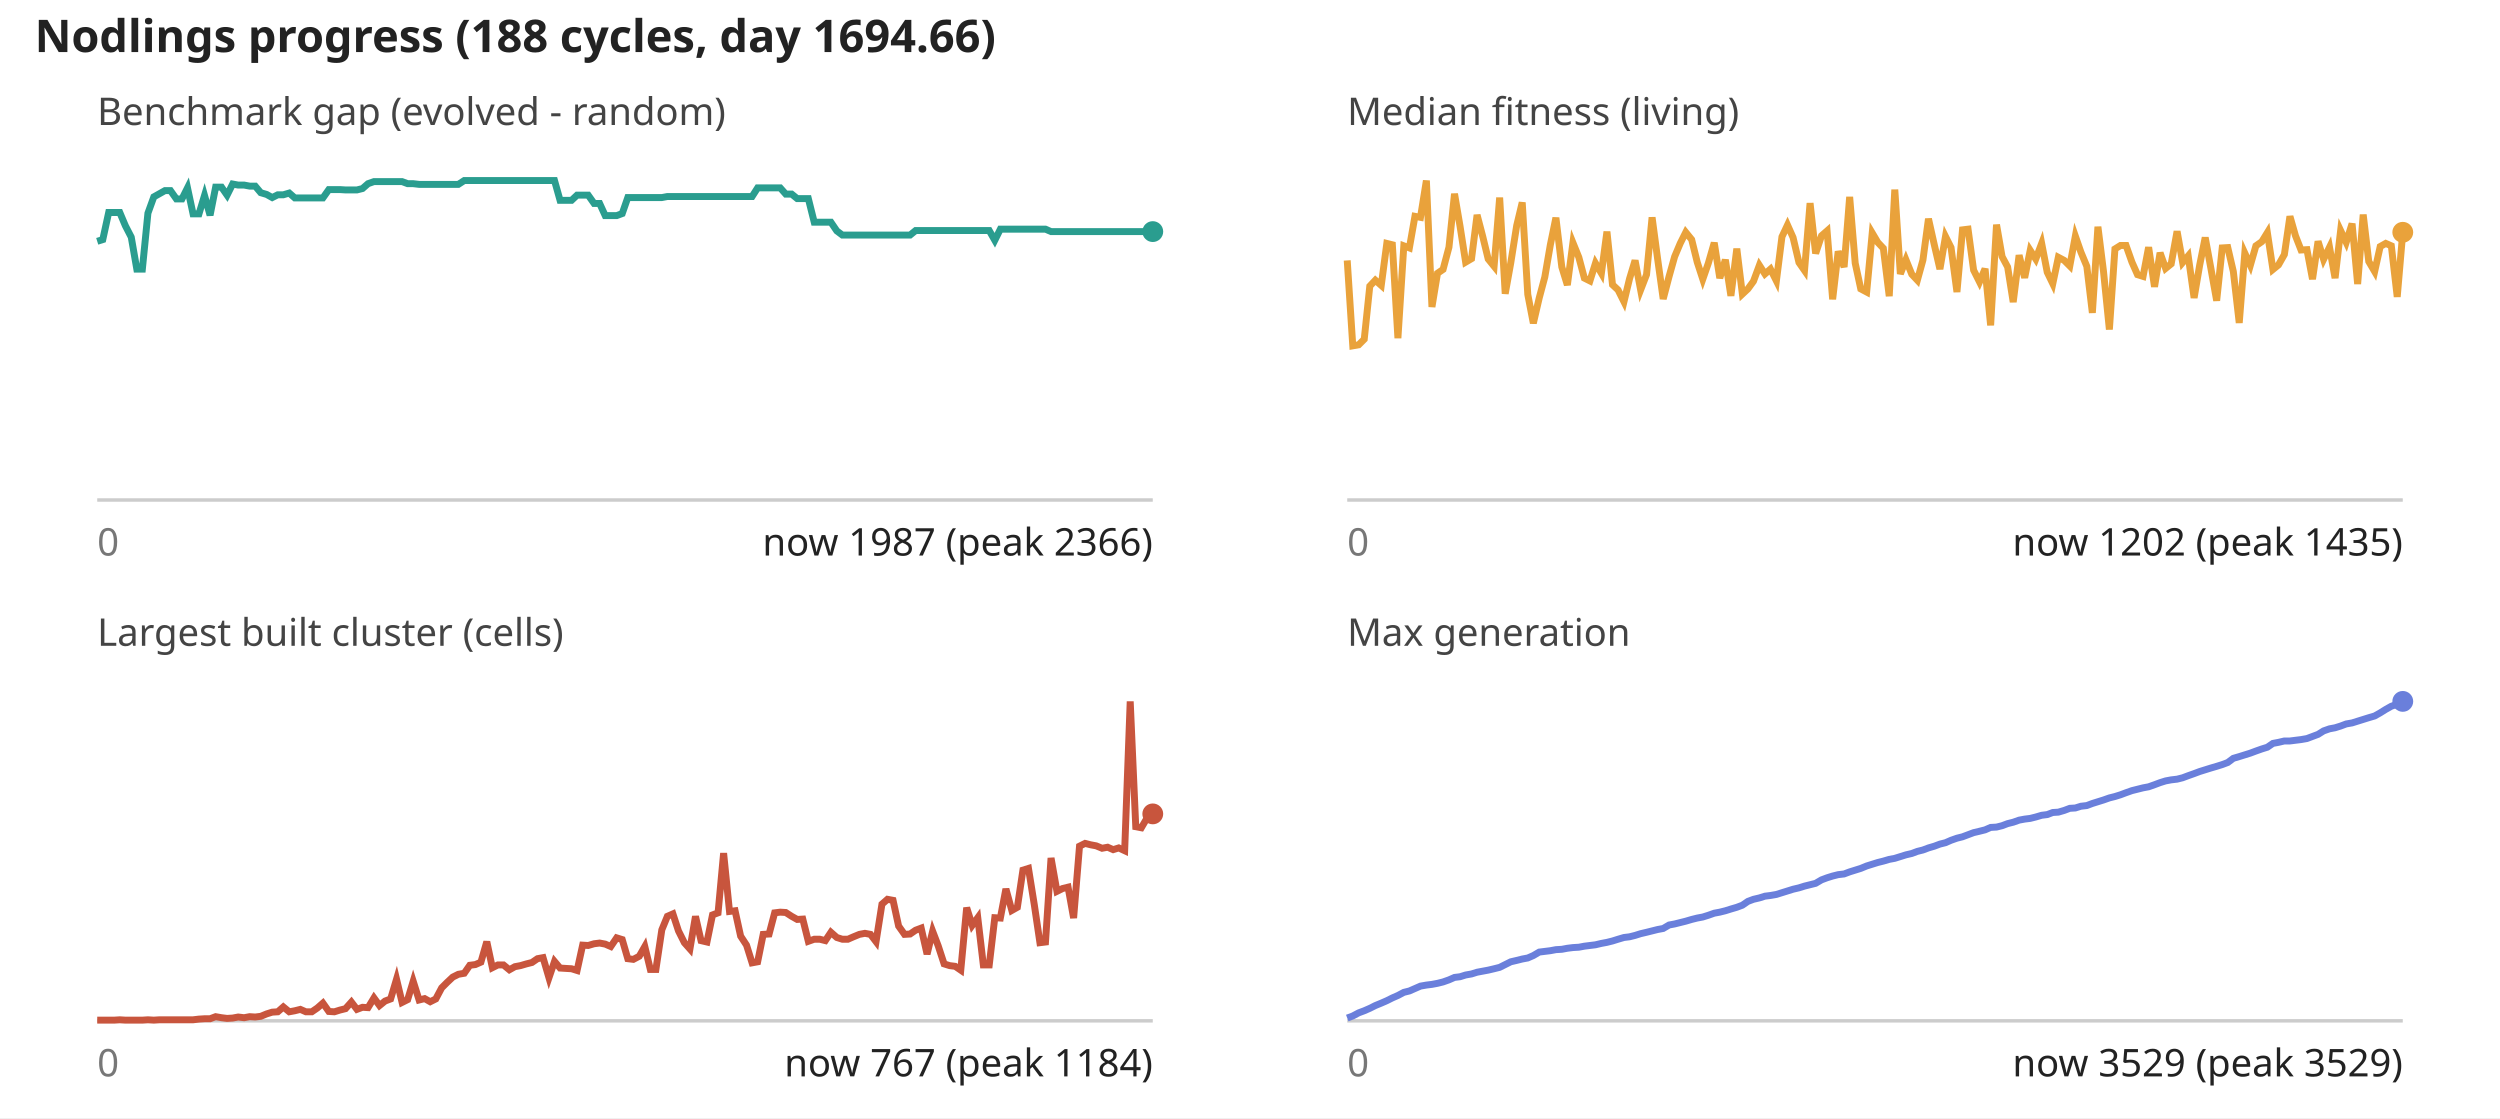
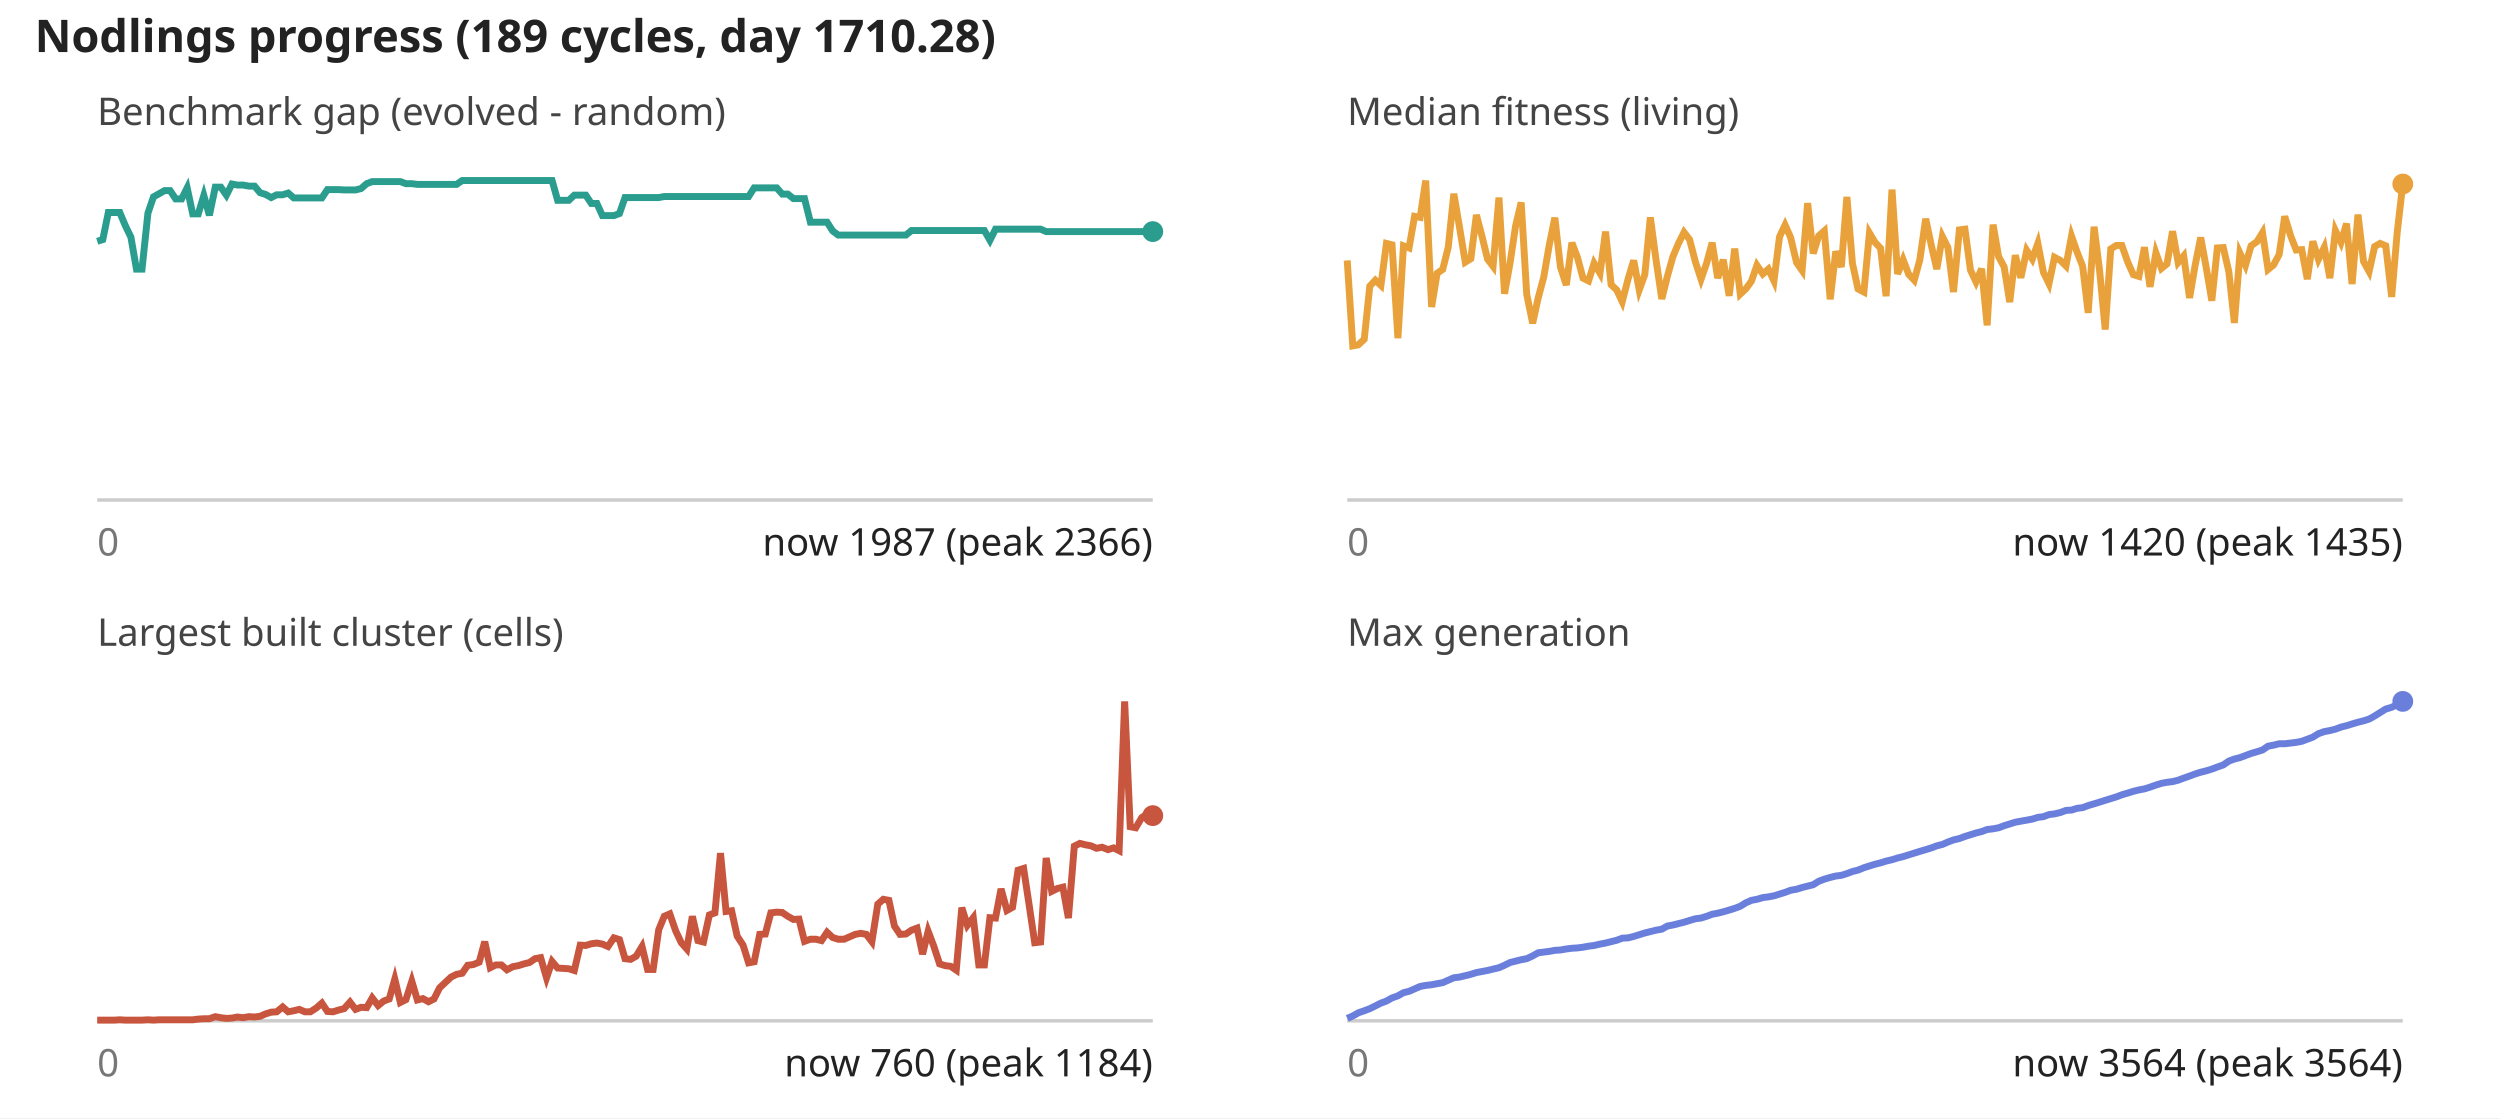
<svg xmlns="http://www.w3.org/2000/svg" viewBox="0 0 720 322" font-family="sans-serif" font-size="11">
  <rect width="100%" height="100%" fill="#fff" />
-   <text x="10" y="15" font-size="13" font-weight="bold" fill="#222">Nodlings progress (188 cycles, day 1694.66)</text>
+   <text x="10" y="15" font-size="13" font-weight="bold" fill="#222">Nodlings progress (189 cycles, day 1710.28)</text>
  <text x="28" y="36" fill="#444">Benchmark gap (evolved - random)</text>
  <line x1="28" y1="144" x2="332" y2="144" stroke="#ccc" />
-   <polyline fill="none" stroke="#2a9d8f" stroke-width="2" points="28.0,69.5 29.6,69.0 31.3,61.2 32.9,61.2 34.5,61.2 36.1,65.0 37.8,68.3 39.4,77.5 41.0,77.5 42.6,61.4 44.3,56.7 45.9,55.8 47.5,54.9 49.1,54.9 50.8,57.3 52.4,57.3 54.0,54.1 55.6,61.6 57.3,61.6 58.9,56.3 60.5,62.0 62.1,53.9 63.8,53.9 65.4,56.2 67.0,53.0 68.6,53.3 70.3,53.3 71.9,53.6 73.5,53.6 75.1,55.5 76.8,56.0 78.4,56.9 80.0,56.1 81.6,56.1 83.3,55.6 84.9,57.0 86.5,57.0 88.1,57.0 89.8,57.0 91.4,57.0 93.0,57.0 94.7,54.6 96.3,54.6 97.9,54.6 99.5,54.7 101.2,54.7 102.8,54.7 104.4,54.3 106.0,52.9 107.7,52.3 109.3,52.3 110.9,52.3 112.5,52.3 114.2,52.3 115.8,52.3 117.4,52.9 119.0,52.9 120.7,53.1 122.3,53.1 123.9,53.1 125.5,53.1 127.2,53.1 128.8,53.1 130.4,53.1 132.0,53.1 133.7,52.0 135.3,52.0 136.9,52.0 138.5,52.0 140.2,52.0 141.8,52.0 143.4,52.0 145.0,52.0 146.7,52.0 148.3,52.0 149.9,52.0 151.6,52.0 153.2,52.0 154.8,52.0 156.4,52.0 158.1,52.0 159.7,52.0 161.3,57.7 162.9,57.7 164.6,57.7 166.2,56.2 167.8,56.2 169.4,56.2 171.1,58.6 172.7,58.6 174.3,62.1 175.9,62.1 177.6,62.1 179.2,61.5 180.8,56.9 182.4,56.9 184.1,56.9 185.7,56.9 187.3,56.9 188.9,56.9 190.6,56.9 192.2,56.6 193.8,56.6 195.4,56.6 197.1,56.6 198.7,56.6 200.3,56.6 201.9,56.6 203.6,56.6 205.2,56.6 206.8,56.6 208.4,56.6 210.1,56.6 211.7,56.6 213.3,56.6 215.0,56.6 216.6,56.6 218.2,54.1 219.8,54.1 221.5,54.1 223.1,54.1 224.7,54.1 226.3,55.9 228.0,55.9 229.6,57.2 231.2,57.2 232.8,57.2 234.5,64.0 236.1,64.0 237.7,64.0 239.3,64.0 241.0,66.5 242.6,67.7 244.2,67.7 245.8,67.7 247.5,67.7 249.1,67.7 250.7,67.7 252.3,67.7 254.0,67.7 255.6,67.7 257.2,67.7 258.8,67.7 260.5,67.7 262.1,67.7 263.7,66.4 265.3,66.4 267.0,66.4 268.6,66.4 270.2,66.4 271.9,66.4 273.5,66.4 275.1,66.4 276.7,66.4 278.4,66.4 280.0,66.4 281.6,66.4 283.2,66.4 284.9,66.4 286.5,69.2 288.1,66.0 289.7,66.0 291.4,66.0 293.0,66.0 294.6,66.0 296.2,66.0 297.9,66.0 299.5,66.0 301.1,66.0 302.7,66.7 304.4,66.7 306.0,66.7 307.6,66.7 309.2,66.7 310.9,66.7 312.5,66.7 314.1,66.7 315.7,66.7 317.4,66.7 319.0,66.7 320.6,66.7 322.2,66.7 323.9,66.7 325.5,66.7 327.1,66.7 328.7,66.7 330.4,66.7 332.0,66.7" />
+   <polyline fill="none" stroke="#2a9d8f" stroke-width="2" points="28.0,69.5 29.6,69.0 31.2,61.2 32.9,61.2 34.5,61.2 36.1,65.0 37.7,68.3 39.3,77.5 40.9,77.5 42.6,61.4 44.2,56.7 45.8,55.8 47.4,54.9 49.0,54.9 50.6,57.3 52.3,57.3 53.9,54.1 55.5,61.6 57.1,61.6 58.7,56.3 60.3,62.0 62.0,53.9 63.6,53.9 65.2,56.2 66.8,53.0 68.4,53.3 70.0,53.3 71.7,53.6 73.3,53.6 74.9,55.5 76.5,56.0 78.1,56.9 79.7,56.1 81.4,56.1 83.0,55.6 84.6,57.0 86.2,57.0 87.8,57.0 89.4,57.0 91.1,57.0 92.7,57.0 94.3,54.6 95.9,54.6 97.5,54.6 99.1,54.7 100.8,54.7 102.4,54.7 104.0,54.3 105.6,52.9 107.2,52.3 108.9,52.3 110.5,52.3 112.1,52.3 113.7,52.3 115.3,52.3 116.9,52.9 118.6,52.9 120.2,53.1 121.8,53.1 123.4,53.1 125.0,53.1 126.6,53.1 128.3,53.1 129.9,53.1 131.5,53.1 133.1,52.0 134.7,52.0 136.3,52.0 138.0,52.0 139.6,52.0 141.2,52.0 142.8,52.0 144.4,52.0 146.0,52.0 147.7,52.0 149.3,52.0 150.9,52.0 152.5,52.0 154.1,52.0 155.7,52.0 157.4,52.0 159.0,52.0 160.6,57.7 162.2,57.7 163.8,57.7 165.4,56.2 167.1,56.2 168.7,56.2 170.3,58.6 171.9,58.6 173.5,62.1 175.1,62.1 176.8,62.1 178.4,61.5 180.0,56.9 181.6,56.9 183.2,56.9 184.9,56.9 186.5,56.9 188.1,56.9 189.7,56.9 191.3,56.6 192.9,56.6 194.6,56.6 196.2,56.6 197.8,56.6 199.4,56.6 201.0,56.6 202.6,56.6 204.3,56.6 205.9,56.6 207.5,56.6 209.1,56.6 210.7,56.6 212.3,56.6 214.0,56.6 215.6,56.6 217.2,54.1 218.8,54.1 220.4,54.1 222.0,54.1 223.7,54.1 225.3,55.9 226.9,55.9 228.5,57.2 230.1,57.2 231.7,57.2 233.4,64.0 235.0,64.0 236.6,64.0 238.2,64.0 239.8,66.5 241.4,67.7 243.1,67.7 244.7,67.7 246.3,67.7 247.9,67.7 249.5,67.7 251.1,67.7 252.8,67.7 254.4,67.7 256.0,67.7 257.6,67.7 259.2,67.7 260.9,67.7 262.5,66.4 264.1,66.4 265.7,66.4 267.3,66.4 268.9,66.4 270.6,66.4 272.2,66.4 273.8,66.4 275.4,66.4 277.0,66.4 278.6,66.4 280.3,66.4 281.9,66.4 283.5,66.4 285.1,69.2 286.7,66.0 288.3,66.0 290.0,66.0 291.6,66.0 293.2,66.0 294.8,66.0 296.4,66.0 298.0,66.0 299.7,66.0 301.3,66.7 302.9,66.7 304.5,66.7 306.1,66.7 307.7,66.7 309.4,66.7 311.0,66.7 312.6,66.7 314.2,66.7 315.8,66.7 317.4,66.7 319.1,66.7 320.7,66.7 322.3,66.7 323.9,66.7 325.5,66.7 327.1,66.7 328.8,66.7 330.4,66.7 332.0,66.7" />
  <circle cx="332.0" cy="66.7" r="3" fill="#2a9d8f" />
  <text x="28" y="160" fill="#777">0</text>
  <text x="332" y="160" text-anchor="end" fill="#222">now 1987 (peak 2366)</text>
  <text x="388" y="36" fill="#444">Median fitness (living)</text>
  <line x1="388" y1="144" x2="692" y2="144" stroke="#ccc" />
-   <polyline fill="none" stroke="#e9a23b" stroke-width="2" points="388.0,75.0 389.6,99.6 391.3,99.3 392.9,97.7 394.5,82.4 396.1,80.7 397.8,82.2 399.4,70.1 401.0,70.5 402.6,97.4 404.3,70.8 405.9,71.4 407.5,62.3 409.1,62.6 410.8,52.0 412.4,88.4 414.0,78.7 415.6,77.6 417.3,71.2 418.9,55.8 420.5,65.2 422.1,75.5 423.8,74.5 425.4,61.9 427.0,68.0 428.6,74.6 430.3,76.7 431.9,56.9 433.5,84.6 435.1,75.7 436.8,65.0 438.4,58.3 440.0,84.8 441.6,93.1 443.3,85.8 444.9,79.8 446.5,70.5 448.1,62.7 449.8,76.9 451.4,82.1 453.0,69.9 454.7,74.1 456.3,80.1 457.9,80.9 459.5,75.8 461.2,78.7 462.8,66.7 464.4,82.0 466.0,83.5 467.7,86.9 469.3,80.3 470.9,75.0 472.5,83.5 474.2,79.1 475.8,62.6 477.4,74.6 479.0,86.1 480.7,79.6 482.3,73.9 483.9,70.1 485.5,66.9 487.2,69.0 488.8,75.5 490.4,80.4 492.0,75.8 493.7,69.9 495.3,80.1 496.9,74.8 498.5,85.2 500.2,71.6 501.8,84.7 503.4,83.2 505.0,81.0 506.7,76.4 508.3,78.9 509.9,77.5 511.6,80.9 513.2,68.2 514.8,64.8 516.4,68.4 518.1,75.6 519.7,77.9 521.3,58.5 522.9,73.0 524.6,67.9 526.2,66.5 527.8,86.2 529.4,72.4 531.1,76.9 532.7,56.7 534.3,75.8 535.9,83.2 537.6,84.1 539.2,67.1 540.8,69.8 542.4,71.5 544.1,85.3 545.7,54.6 547.3,78.9 548.9,74.8 550.6,79.0 552.2,80.7 553.8,74.9 555.4,63.0 557.1,70.6 558.7,77.5 560.3,68.1 561.9,71.3 563.6,84.1 565.2,66.2 566.8,66.0 568.4,77.8 570.1,81.2 571.7,77.4 573.3,93.7 575.0,64.7 576.6,73.9 578.2,76.9 579.8,87.0 581.5,73.5 583.1,80.0 584.7,72.1 586.3,74.6 588.0,70.1 589.6,78.4 591.2,81.7 592.8,74.1 594.5,75.0 596.1,76.6 597.7,68.0 599.3,72.6 601.0,76.7 602.6,90.1 604.2,65.3 605.8,78.1 607.5,94.9 609.1,71.7 610.7,70.7 612.3,70.7 614.0,75.5 615.6,79.1 617.2,79.6 618.8,71.2 620.5,82.6 622.1,72.8 623.7,77.3 625.3,76.0 627.0,66.6 628.6,75.6 630.2,73.7 631.9,85.8 633.5,76.4 635.1,68.4 636.7,77.1 638.4,86.6 640.0,71.4 641.6,71.3 643.2,78.2 644.9,93.0 646.5,72.9 648.1,76.4 649.7,70.8 651.4,69.6 653.0,67.0 654.6,77.6 656.2,76.3 657.9,73.3 659.5,62.3 661.1,67.9 662.7,72.0 664.4,71.9 666.0,80.4 667.6,69.5 669.2,74.7 670.9,71.2 672.5,80.1 674.1,66.4 675.7,69.8 677.4,64.4 679.0,81.8 680.6,61.8 682.2,75.3 683.9,78.2 685.5,71.0 687.1,70.1 688.7,70.8 690.4,85.5 692.0,66.9" />
-   <circle cx="692.0" cy="66.9" r="3" fill="#e9a23b" />
+   <polyline fill="none" stroke="#e9a23b" stroke-width="2" points="388.0,75.0 389.6,99.6 391.2,99.3 392.9,97.7 394.5,82.4 396.1,80.7 397.7,82.2 399.3,70.1 400.9,70.5 402.6,97.4 404.2,70.8 405.8,71.4 407.4,62.3 409.0,62.6 410.6,52.0 412.3,88.4 413.9,78.7 415.5,77.6 417.1,71.2 418.7,55.8 420.3,65.2 422.0,75.5 423.6,74.5 425.2,61.9 426.8,68.0 428.4,74.6 430.0,76.7 431.7,56.9 433.3,84.6 434.9,75.7 436.5,65.0 438.1,58.3 439.7,84.8 441.4,93.1 443.0,85.8 444.6,79.8 446.2,70.5 447.8,62.7 449.4,76.9 451.1,82.1 452.7,69.9 454.3,74.1 455.9,80.1 457.5,80.9 459.1,75.8 460.8,78.7 462.4,66.7 464.0,82.0 465.6,83.5 467.2,86.9 468.9,80.3 470.5,75.0 472.1,83.5 473.7,79.1 475.3,62.6 476.9,74.6 478.6,86.1 480.2,79.6 481.8,73.9 483.4,70.1 485.0,66.9 486.6,69.0 488.3,75.5 489.9,80.4 491.5,75.8 493.1,69.9 494.7,80.1 496.3,74.8 498.0,85.2 499.6,71.6 501.2,84.7 502.8,83.2 504.4,81.0 506.0,76.4 507.7,78.9 509.3,77.5 510.9,80.9 512.5,68.2 514.1,64.8 515.7,68.4 517.4,75.6 519.0,77.9 520.6,58.5 522.2,73.0 523.8,67.9 525.4,66.5 527.1,86.2 528.7,72.4 530.3,76.9 531.9,56.7 533.5,75.8 535.1,83.2 536.8,84.1 538.4,67.1 540.0,69.8 541.6,71.5 543.2,85.3 544.9,54.6 546.5,78.9 548.1,74.8 549.7,79.0 551.3,80.7 552.9,74.9 554.6,63.0 556.2,70.6 557.8,77.5 559.4,68.1 561.0,71.3 562.6,84.1 564.3,66.2 565.9,66.0 567.5,77.8 569.1,81.2 570.7,77.4 572.3,93.7 574.0,64.7 575.6,73.9 577.2,76.9 578.8,87.0 580.4,73.5 582.0,80.0 583.7,72.1 585.3,74.6 586.9,70.1 588.5,78.4 590.1,81.7 591.7,74.1 593.4,75.0 595.0,76.6 596.6,68.0 598.2,72.6 599.8,76.7 601.4,90.1 603.1,65.3 604.7,78.1 606.3,94.9 607.9,71.7 609.5,70.7 611.1,70.7 612.8,75.5 614.4,79.1 616.0,79.6 617.6,71.2 619.2,82.6 620.9,72.8 622.5,77.3 624.1,76.0 625.7,66.6 627.3,75.6 628.9,73.7 630.6,85.8 632.2,76.4 633.8,68.4 635.4,77.1 637.0,86.6 638.6,71.4 640.3,71.3 641.9,78.2 643.5,93.0 645.1,72.9 646.7,76.4 648.3,70.8 650.0,69.6 651.6,67.0 653.2,77.6 654.8,76.3 656.4,73.3 658.0,62.3 659.7,67.9 661.3,72.0 662.9,71.9 664.5,80.4 666.1,69.5 667.7,74.7 669.4,71.2 671.0,80.1 672.6,66.4 674.2,69.8 675.8,64.4 677.4,81.8 679.1,61.8 680.7,75.3 682.3,78.2 683.9,71.0 685.5,70.1 687.1,70.8 688.8,85.5 690.4,66.9 692.0,53.0" />
+   <circle cx="692.0" cy="53.0" r="3" fill="#e9a23b" />
  <text x="388" y="160" fill="#777">0</text>
-   <text x="692" y="160" text-anchor="end" fill="#222">now 1202 (peak 1435)</text>
+   <text x="692" y="160" text-anchor="end" fill="#222">now 1420 (peak 1435)</text>
  <text x="28" y="186" fill="#444">Largest built cluster (cells)</text>
  <line x1="28" y1="294" x2="332" y2="294" stroke="#ccc" />
-   <polyline fill="none" stroke="#c8553d" stroke-width="2" points="28.0,293.8 29.6,293.8 31.3,293.8 32.9,293.8 34.5,293.7 36.1,293.8 37.8,293.8 39.4,293.8 41.0,293.8 42.6,293.7 44.3,293.8 45.9,293.7 47.5,293.7 49.1,293.7 50.8,293.7 52.4,293.7 54.0,293.7 55.6,293.7 57.3,293.5 58.9,293.4 60.5,293.4 62.1,292.8 63.8,293.1 65.4,293.3 67.0,293.2 68.6,292.9 70.3,293.1 71.9,292.8 73.5,292.9 75.1,292.7 76.8,292.0 78.4,291.5 80.0,291.4 81.6,290.0 83.3,291.4 84.9,291.1 86.5,290.7 88.1,291.4 89.8,291.4 91.4,290.3 93.0,288.9 94.7,291.3 96.3,291.4 97.9,290.9 99.5,290.5 101.2,288.6 102.8,290.7 104.4,290.1 106.0,290.2 107.7,287.4 109.3,289.6 110.9,288.3 112.5,287.7 114.2,282.0 115.8,288.7 117.4,287.9 119.0,282.6 120.7,288.0 122.3,287.6 123.9,288.5 125.5,287.7 127.2,284.5 128.8,282.9 130.4,281.4 132.0,280.6 133.7,280.3 135.3,278.0 136.9,277.8 138.5,277.1 140.2,271.2 141.8,278.7 143.4,277.9 145.0,277.9 146.7,279.3 148.3,278.4 149.9,278.1 151.6,277.6 153.2,277.2 154.8,276.1 156.4,275.8 158.1,281.6 159.7,276.9 161.3,278.8 162.9,278.9 164.6,279.0 166.2,279.5 167.8,272.2 169.4,272.3 171.1,271.8 172.7,271.6 174.3,271.9 175.9,272.6 177.6,270.1 179.2,270.6 180.8,276.1 182.4,276.3 184.1,275.4 185.7,272.6 187.3,279.2 188.9,279.2 190.6,267.8 192.2,263.9 193.8,263.2 195.4,268.1 197.1,271.5 198.7,273.3 200.3,263.9 201.9,270.9 203.6,271.3 205.2,263.5 206.8,262.9 208.4,245.7 210.1,262.5 211.7,262.3 213.3,269.6 215.0,272.2 216.6,277.3 218.2,277.0 219.8,269.1 221.5,269.0 223.1,262.9 224.7,262.7 226.3,262.8 228.0,263.9 229.6,264.8 231.2,264.7 232.8,271.1 234.5,270.5 236.1,270.5 237.7,270.9 239.3,268.5 241.0,270.0 242.6,270.5 244.2,270.5 245.8,269.8 247.5,269.1 249.1,268.8 250.7,269.1 252.3,271.2 254.0,260.4 255.6,259.0 257.2,259.3 258.8,266.7 260.5,269.1 262.1,269.0 263.7,267.9 265.3,267.3 267.0,274.8 268.6,268.2 270.2,272.4 271.9,277.6 273.5,278.1 275.1,278.3 276.7,279.4 278.4,261.4 280.0,266.5 281.6,264.3 283.2,277.9 284.9,277.9 286.5,264.3 288.1,264.4 289.7,256.0 291.4,262.2 293.0,261.3 294.6,250.6 296.2,250.1 297.9,260.7 299.5,271.5 301.1,271.3 302.7,247.1 304.4,256.7 306.0,255.9 307.6,255.5 309.2,264.4 310.9,243.7 312.5,242.9 314.1,243.3 315.7,243.6 317.4,244.3 319.0,244.0 320.6,244.7 322.2,244.2 323.9,245.0 325.5,202.0 327.1,238.1 328.7,238.4 330.4,235.5 332.0,234.4" />
-   <circle cx="332.0" cy="234.4" r="3" fill="#c8553d" />
+   <polyline fill="none" stroke="#c8553d" stroke-width="2" points="28.0,293.8 29.6,293.8 31.2,293.8 32.9,293.8 34.5,293.7 36.1,293.8 37.7,293.8 39.3,293.8 40.9,293.8 42.6,293.7 44.2,293.8 45.8,293.7 47.4,293.7 49.0,293.7 50.6,293.7 52.3,293.7 53.9,293.7 55.5,293.7 57.1,293.5 58.7,293.4 60.3,293.4 62.0,292.8 63.6,293.1 65.2,293.3 66.8,293.2 68.4,292.9 70.0,293.1 71.7,292.8 73.3,292.9 74.9,292.7 76.5,292.0 78.1,291.5 79.7,291.4 81.4,290.0 83.0,291.4 84.6,291.1 86.2,290.7 87.8,291.4 89.4,291.4 91.1,290.3 92.7,288.9 94.3,291.3 95.9,291.4 97.5,290.9 99.1,290.5 100.8,288.6 102.4,290.7 104.0,290.1 105.6,290.2 107.2,287.4 108.9,289.6 110.5,288.3 112.1,287.7 113.7,282.0 115.3,288.7 116.9,287.9 118.6,282.6 120.2,288.0 121.8,287.6 123.4,288.5 125.0,287.7 126.6,284.5 128.3,282.9 129.9,281.4 131.5,280.6 133.1,280.3 134.7,278.0 136.3,277.8 138.0,277.1 139.6,271.2 141.2,278.7 142.8,277.9 144.4,277.9 146.0,279.3 147.7,278.4 149.3,278.1 150.9,277.6 152.5,277.2 154.1,276.1 155.7,275.8 157.4,281.6 159.0,276.9 160.6,278.8 162.2,278.9 163.8,279.0 165.4,279.5 167.1,272.2 168.7,272.3 170.3,271.8 171.9,271.6 173.5,271.9 175.1,272.6 176.8,270.1 178.4,270.6 180.0,276.1 181.6,276.3 183.2,275.4 184.9,272.6 186.5,279.2 188.1,279.2 189.7,267.8 191.3,263.9 192.9,263.2 194.6,268.1 196.2,271.5 197.8,273.3 199.4,263.9 201.0,270.9 202.6,271.3 204.3,263.5 205.9,262.9 207.5,245.7 209.1,262.5 210.7,262.3 212.3,269.6 214.0,272.2 215.6,277.3 217.2,277.0 218.8,269.1 220.4,269.0 222.0,262.9 223.7,262.7 225.3,262.8 226.9,263.9 228.5,264.8 230.1,264.7 231.7,271.1 233.4,270.5 235.0,270.5 236.6,270.9 238.2,268.5 239.8,270.0 241.4,270.5 243.1,270.5 244.7,269.8 246.3,269.1 247.9,268.8 249.5,269.1 251.1,271.2 252.8,260.4 254.4,259.0 256.0,259.3 257.6,266.7 259.2,269.1 260.9,269.0 262.5,267.9 264.1,267.3 265.7,274.8 267.3,268.2 268.9,272.4 270.6,277.6 272.2,278.1 273.8,278.3 275.4,279.4 277.0,261.4 278.6,266.5 280.3,264.3 281.9,277.9 283.5,277.9 285.1,264.3 286.7,264.4 288.3,256.0 290.0,262.2 291.6,261.3 293.2,250.6 294.8,250.1 296.4,260.7 298.0,271.5 299.7,271.3 301.3,247.1 302.9,256.7 304.5,255.9 306.1,255.5 307.7,264.4 309.4,243.7 311.0,242.9 312.6,243.3 314.2,243.6 315.8,244.3 317.4,244.0 319.1,244.7 320.7,244.2 322.3,245.0 323.9,202.0 325.5,238.1 327.1,238.4 328.8,235.5 330.4,234.4 332.0,234.9" />
+   <circle cx="332.0" cy="234.9" r="3" fill="#c8553d" />
  <text x="28" y="310" fill="#777">0</text>
-   <text x="332" y="310" text-anchor="end" fill="#222">now 767 (peak 1184)</text>
+   <text x="332" y="310" text-anchor="end" fill="#222">now 760 (peak 1184)</text>
  <text x="388" y="186" fill="#444">Max generation</text>
  <line x1="388" y1="294" x2="692" y2="294" stroke="#ccc" />
-   <polyline fill="none" stroke="#6a7fdb" stroke-width="2" points="388.0,293.2 389.6,292.6 391.3,291.7 392.9,291.1 394.5,290.4 396.1,289.6 397.8,288.9 399.4,288.2 401.0,287.4 402.6,286.7 404.3,285.8 405.9,285.4 407.5,284.7 409.1,284.0 410.8,283.7 412.4,283.5 414.0,283.2 415.6,282.8 417.3,282.2 418.9,281.5 420.5,281.3 422.1,280.8 423.8,280.5 425.4,280.0 427.0,279.7 428.6,279.4 430.3,279.0 431.9,278.6 433.5,277.8 435.1,277.0 436.8,276.6 438.4,276.2 440.0,275.9 441.6,275.2 443.3,274.2 444.9,274.0 446.5,273.8 448.1,273.5 449.8,273.4 451.4,273.1 453.0,272.9 454.7,272.8 456.3,272.5 457.9,272.3 459.5,272.1 461.2,271.7 462.8,271.4 464.4,271.0 466.0,270.5 467.7,270.0 469.3,269.8 470.9,269.4 472.5,268.9 474.2,268.5 475.8,268.1 477.4,267.7 479.0,267.4 480.7,266.4 482.3,266.1 483.9,265.7 485.5,265.3 487.2,264.8 488.8,264.4 490.4,264.1 492.0,263.6 493.7,263.0 495.3,262.7 496.9,262.3 498.5,261.8 500.2,261.3 501.8,260.7 503.4,259.6 505.0,259.0 506.7,258.6 508.3,258.1 509.9,257.9 511.6,257.6 513.2,257.1 514.8,256.6 516.4,256.1 518.1,255.7 519.7,255.2 521.3,254.8 522.9,254.4 524.6,253.4 526.2,252.8 527.8,252.3 529.4,251.9 531.1,251.7 532.7,251.1 534.3,250.6 535.9,250.1 537.6,249.4 539.2,248.9 540.8,248.4 542.4,248.0 544.1,247.5 545.7,247.2 547.3,246.7 548.9,246.2 550.6,245.8 552.2,245.2 553.8,244.8 555.4,244.2 557.1,243.7 558.7,243.1 560.3,242.7 561.9,242.0 563.6,241.4 565.2,241.0 566.8,240.4 568.4,239.8 570.1,239.4 571.7,239.0 573.3,238.3 575.0,238.2 576.6,237.8 578.2,237.2 579.8,236.8 581.5,236.2 583.1,235.9 584.7,235.7 586.3,235.3 588.0,234.8 589.6,234.6 591.2,234.0 592.8,233.9 594.5,233.4 596.1,232.8 597.7,232.7 599.3,232.2 601.0,232.0 602.6,231.4 604.2,230.9 605.8,230.4 607.5,229.8 609.1,229.4 610.7,228.9 612.3,228.3 614.0,227.7 615.6,227.3 617.2,226.9 618.8,226.6 620.5,226.0 622.1,225.4 623.7,224.9 625.3,224.6 627.0,224.4 628.6,224.0 630.2,223.4 631.9,222.8 633.5,222.2 635.1,221.7 636.7,221.2 638.4,220.7 640.0,220.2 641.6,219.6 643.2,218.4 644.9,217.9 646.5,217.4 648.1,216.9 649.7,216.3 651.4,215.7 653.0,215.2 654.6,214.1 656.2,213.8 657.9,213.4 659.5,213.4 661.1,213.2 662.7,213.0 664.4,212.7 666.0,212.1 667.6,211.5 669.2,210.5 670.9,209.9 672.5,209.6 674.1,209.1 675.7,208.5 677.4,208.2 679.0,207.7 680.6,207.2 682.2,206.7 683.9,206.2 685.5,205.3 687.1,204.3 688.7,203.4 690.4,202.8 692.0,202.0" />
+   <polyline fill="none" stroke="#6a7fdb" stroke-width="2" points="388.0,293.3 389.6,292.6 391.2,291.7 392.9,291.1 394.5,290.5 396.1,289.7 397.7,288.9 399.3,288.3 400.9,287.4 402.6,286.8 404.2,285.9 405.8,285.5 407.4,284.8 409.0,284.1 410.6,283.8 412.3,283.6 413.9,283.3 415.5,283.0 417.1,282.3 418.7,281.6 420.3,281.4 422.0,281.0 423.6,280.6 425.2,280.1 426.8,279.8 428.4,279.5 430.0,279.1 431.7,278.7 433.3,278.0 434.9,277.2 436.5,276.8 438.1,276.4 439.7,276.1 441.4,275.3 443.0,274.4 444.6,274.2 446.2,274.0 447.8,273.7 449.4,273.6 451.1,273.3 452.7,273.1 454.3,273.0 455.9,272.8 457.5,272.5 459.1,272.3 460.8,271.9 462.4,271.6 464.0,271.2 465.6,270.8 467.2,270.2 468.9,270.1 470.5,269.7 472.1,269.2 473.7,268.7 475.3,268.3 476.9,267.9 478.6,267.6 480.2,266.7 481.8,266.4 483.4,266.0 485.0,265.6 486.6,265.1 488.3,264.6 489.9,264.4 491.5,263.9 493.1,263.3 494.7,263.0 496.3,262.6 498.0,262.1 499.6,261.6 501.2,261.0 502.8,260.0 504.4,259.3 506.0,259.0 507.7,258.5 509.3,258.3 510.9,258.0 512.5,257.5 514.1,257.0 515.7,256.4 517.4,256.1 519.0,255.6 520.6,255.2 522.2,254.8 523.8,253.8 525.4,253.2 527.1,252.7 528.7,252.3 530.3,252.1 531.9,251.6 533.5,251.0 535.1,250.6 536.8,249.9 538.4,249.4 540.0,248.9 541.6,248.5 543.2,248.0 544.9,247.6 546.5,247.1 548.1,246.7 549.7,246.2 551.3,245.7 552.9,245.2 554.6,244.7 556.2,244.2 557.8,243.6 559.4,243.2 561.0,242.5 562.6,241.9 564.3,241.5 565.9,240.9 567.5,240.4 569.1,239.9 570.7,239.5 572.3,238.9 574.0,238.7 575.6,238.4 577.2,237.8 578.8,237.3 580.4,236.8 582.0,236.5 583.7,236.2 585.3,235.9 586.9,235.4 588.5,235.2 590.1,234.6 591.7,234.4 593.4,234.0 595.0,233.4 596.6,233.3 598.2,232.8 599.8,232.6 601.4,232.0 603.1,231.5 604.7,231.0 606.3,230.5 607.9,230.0 609.5,229.5 611.1,228.9 612.8,228.4 614.4,227.9 616.0,227.5 617.6,227.2 619.2,226.7 620.9,226.1 622.5,225.6 624.1,225.3 625.7,225.1 627.3,224.7 628.9,224.1 630.6,223.5 632.2,222.9 633.8,222.4 635.4,222.0 637.0,221.5 638.6,220.9 640.3,220.3 641.9,219.2 643.5,218.6 645.1,218.2 646.7,217.6 648.3,217.0 650.0,216.5 651.6,216.0 653.2,214.9 654.8,214.6 656.4,214.2 658.0,214.2 659.7,214.0 661.3,213.8 662.9,213.5 664.5,212.9 666.1,212.3 667.7,211.3 669.4,210.7 671.0,210.4 672.6,210.0 674.2,209.4 675.8,209.0 677.4,208.5 679.1,208.0 680.7,207.6 682.3,207.1 683.9,206.2 685.5,205.2 687.1,204.2 688.8,203.7 690.4,202.9 692.0,202.0" />
  <circle cx="692.0" cy="202.0" r="3" fill="#6a7fdb" />
  <text x="388" y="310" fill="#777">0</text>
-   <text x="692" y="310" text-anchor="end" fill="#222">now 3529 (peak 3529)</text>
+   <text x="692" y="310" text-anchor="end" fill="#222">now 3564 (peak 3564)</text>
</svg>
